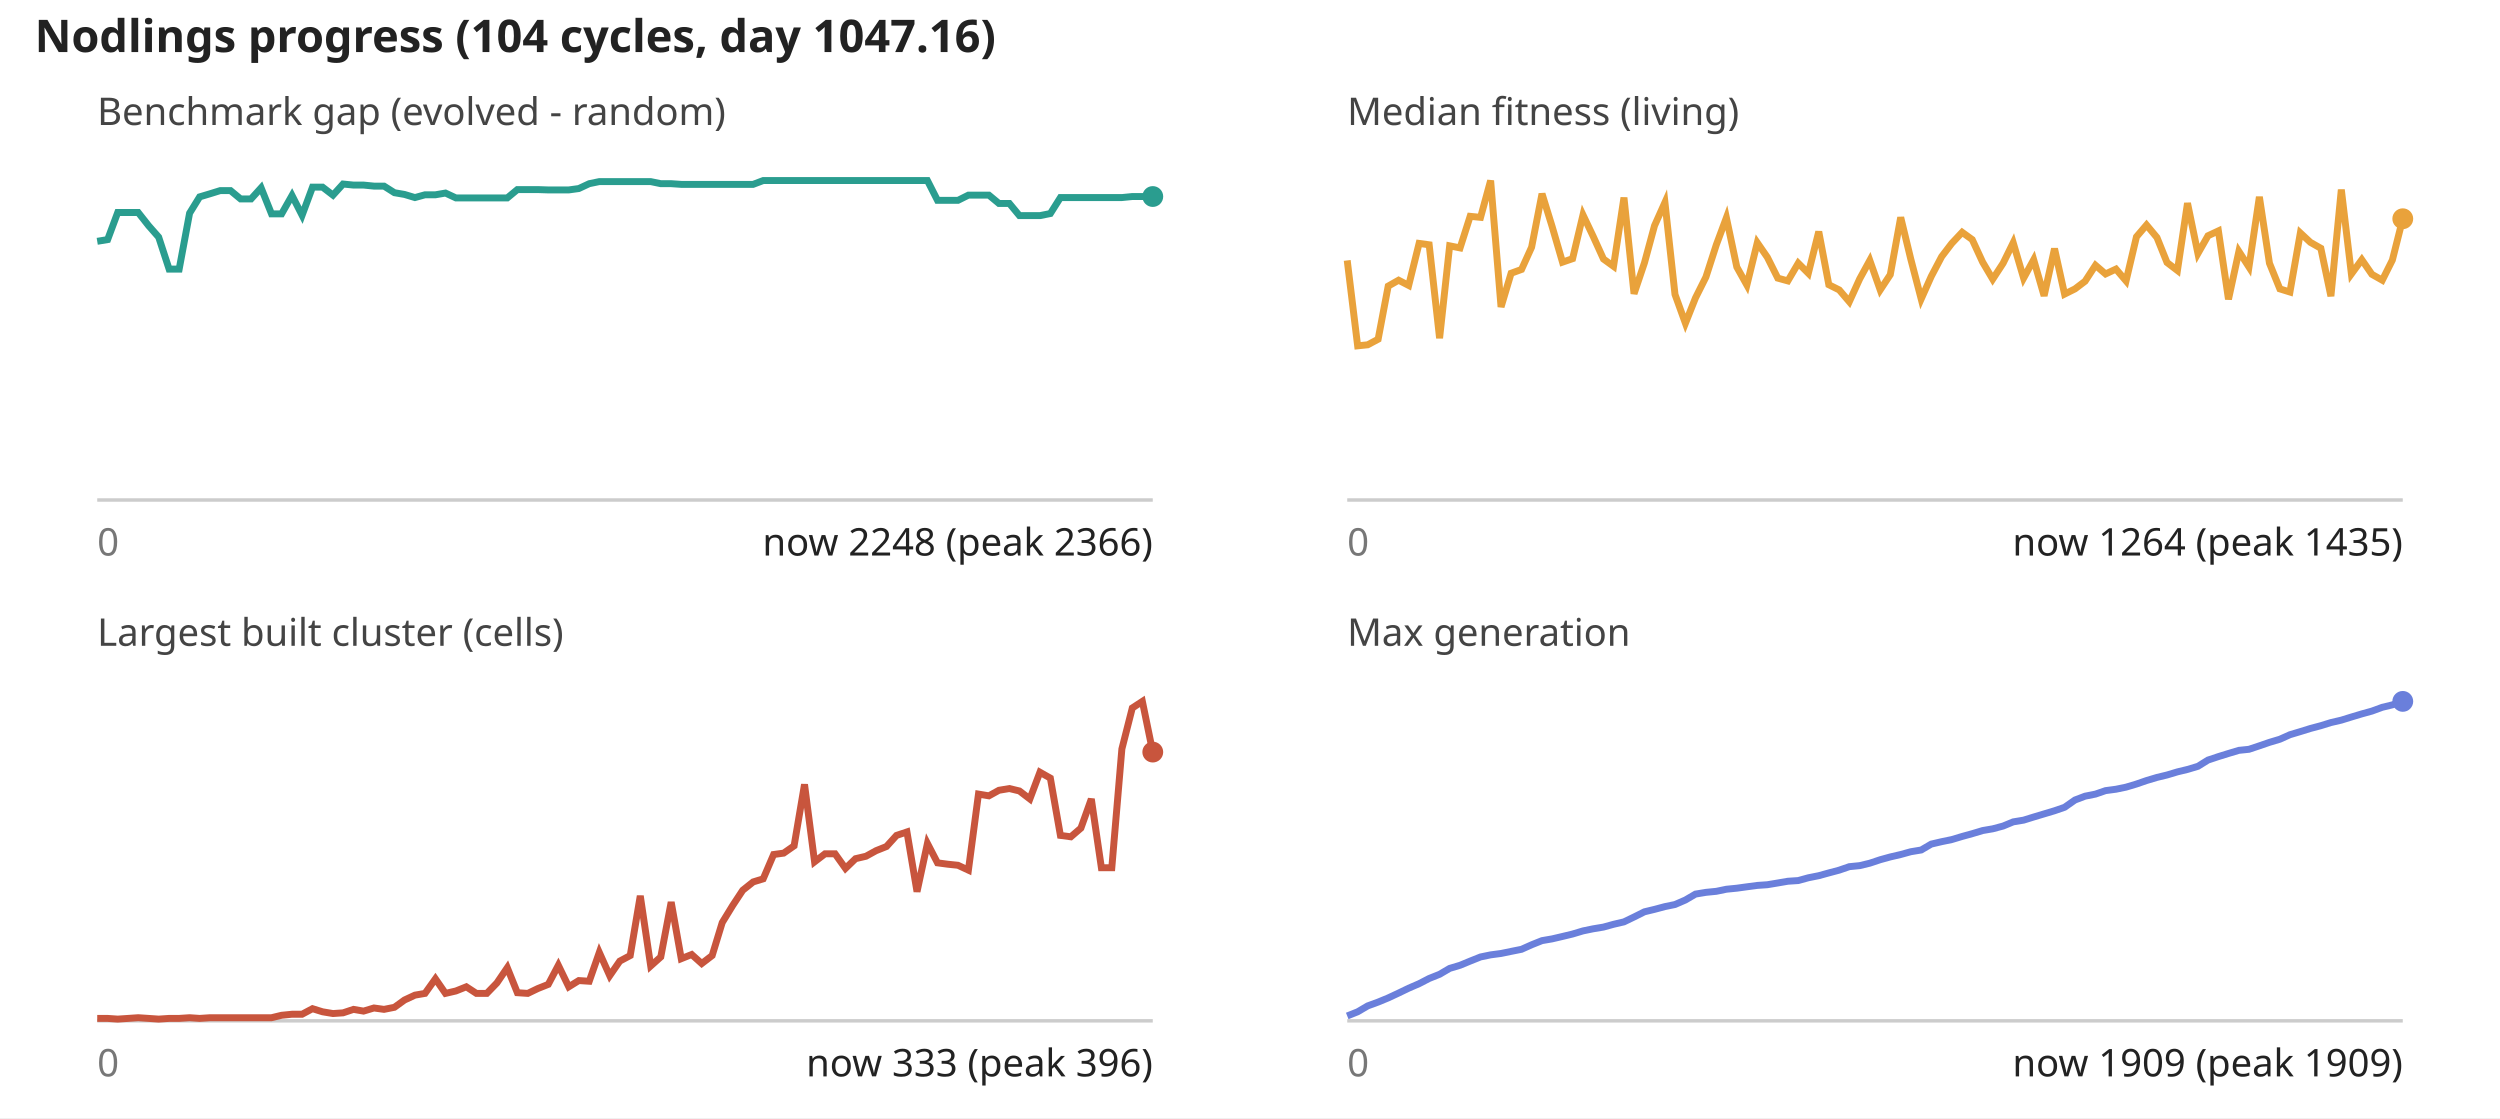
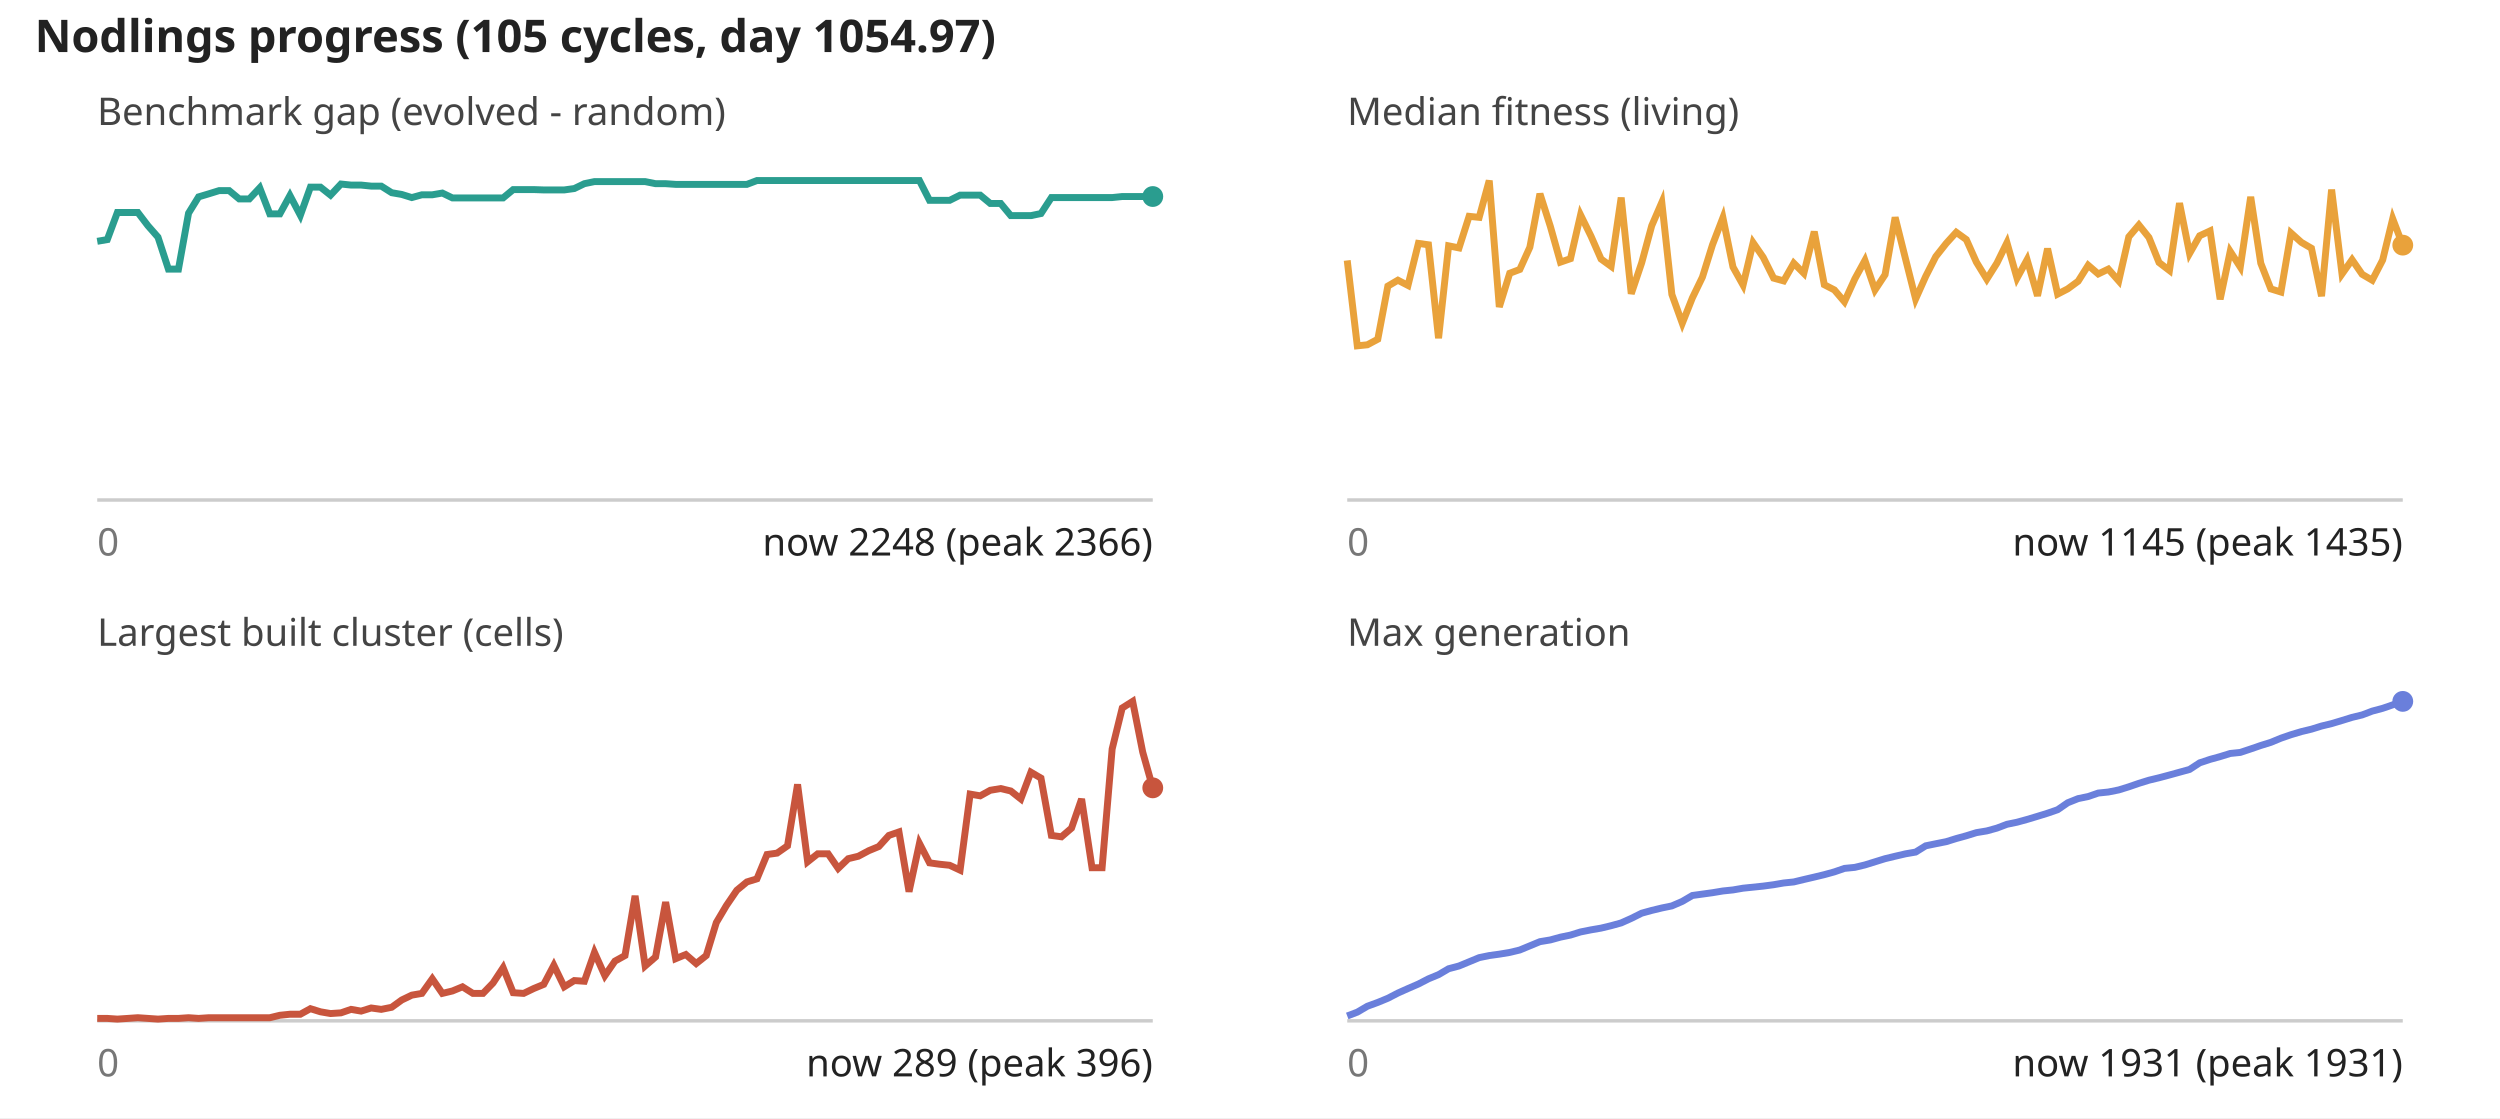
<svg xmlns="http://www.w3.org/2000/svg" viewBox="0 0 720 322" font-family="sans-serif" font-size="11">
  <rect width="100%" height="100%" fill="#fff" />
-   <text x="10" y="15" font-size="13" font-weight="bold" fill="#222">Nodlings progress (104 cycles, day 1047.16)</text>
+   <text x="10" y="15" font-size="13" font-weight="bold" fill="#222">Nodlings progress (105 cycles, day 1054.97)</text>
  <text x="28" y="36" fill="#444">Benchmark gap (evolved - random)</text>
  <line x1="28" y1="144" x2="332" y2="144" stroke="#ccc" />
-   <polyline fill="none" stroke="#2a9d8f" stroke-width="2" points="28.0,69.5 31.0,69.0 33.9,61.2 36.9,61.2 39.8,61.2 42.8,65.0 45.7,68.3 48.7,77.5 51.6,77.5 54.6,61.4 57.5,56.7 60.5,55.8 63.4,54.9 66.4,54.9 69.3,57.3 72.3,57.3 75.2,54.1 78.2,61.6 81.1,61.6 84.1,56.3 87.0,62.0 90.0,53.9 92.9,53.9 95.9,56.2 98.8,53.0 101.8,53.3 104.7,53.3 107.7,53.6 110.6,53.6 113.6,55.5 116.5,56.0 119.5,56.9 122.4,56.1 125.4,56.1 128.3,55.6 131.3,57.0 134.3,57.0 137.2,57.0 140.2,57.0 143.1,57.0 146.1,57.0 149.0,54.6 152.0,54.6 154.9,54.6 157.9,54.7 160.8,54.7 163.8,54.7 166.7,54.3 169.7,52.9 172.6,52.3 175.6,52.3 178.5,52.3 181.5,52.3 184.4,52.3 187.4,52.3 190.3,52.9 193.3,52.9 196.2,53.1 199.2,53.1 202.1,53.1 205.1,53.1 208.0,53.1 211.0,53.1 213.9,53.1 216.9,53.1 219.8,52.0 222.8,52.0 225.7,52.0 228.7,52.0 231.7,52.0 234.6,52.0 237.6,52.0 240.5,52.0 243.5,52.0 246.4,52.0 249.4,52.0 252.3,52.0 255.3,52.0 258.2,52.0 261.2,52.0 264.1,52.0 267.1,52.0 270.0,57.7 273.0,57.7 275.9,57.7 278.9,56.2 281.8,56.2 284.8,56.2 287.7,58.6 290.7,58.6 293.6,62.1 296.6,62.1 299.5,62.1 302.5,61.5 305.4,56.9 308.4,56.9 311.3,56.9 314.3,56.9 317.2,56.9 320.2,56.9 323.1,56.9 326.1,56.6 329.0,56.6 332.0,56.6" />
+   <polyline fill="none" stroke="#2a9d8f" stroke-width="2" points="28.0,69.5 30.9,69.0 33.8,61.2 36.8,61.2 39.7,61.2 42.6,65.0 45.5,68.3 48.5,77.5 51.4,77.5 54.3,61.4 57.2,56.7 60.2,55.8 63.1,54.9 66.0,54.9 68.9,57.3 71.8,57.3 74.8,54.1 77.7,61.6 80.6,61.6 83.5,56.3 86.5,62.0 89.4,53.9 92.3,53.9 95.2,56.2 98.2,53.0 101.1,53.3 104.0,53.3 106.9,53.6 109.8,53.6 112.8,55.5 115.7,56.0 118.6,56.9 121.5,56.1 124.5,56.1 127.4,55.6 130.3,57.0 133.2,57.0 136.2,57.0 139.1,57.0 142.0,57.0 144.9,57.0 147.8,54.6 150.8,54.6 153.7,54.6 156.6,54.7 159.5,54.7 162.5,54.7 165.4,54.3 168.3,52.9 171.2,52.3 174.2,52.3 177.1,52.3 180.0,52.3 182.9,52.3 185.8,52.3 188.8,52.9 191.7,52.9 194.6,53.1 197.5,53.1 200.5,53.1 203.4,53.1 206.3,53.1 209.2,53.1 212.2,53.1 215.1,53.1 218.0,52.0 220.9,52.0 223.8,52.0 226.8,52.0 229.7,52.0 232.6,52.0 235.5,52.0 238.5,52.0 241.4,52.0 244.3,52.0 247.2,52.0 250.2,52.0 253.1,52.0 256.0,52.0 258.9,52.0 261.8,52.0 264.8,52.0 267.7,57.7 270.6,57.7 273.5,57.7 276.5,56.2 279.4,56.2 282.3,56.2 285.2,58.6 288.2,58.6 291.1,62.1 294.0,62.1 296.9,62.1 299.8,61.5 302.8,56.9 305.7,56.9 308.6,56.9 311.5,56.9 314.5,56.9 317.4,56.9 320.3,56.9 323.2,56.6 326.2,56.6 329.1,56.6 332.0,56.6" />
  <circle cx="332.0" cy="56.6" r="3" fill="#2a9d8f" />
  <text x="28" y="160" fill="#777">0</text>
  <text x="332" y="160" text-anchor="end" fill="#222">now 2248 (peak 2366)</text>
  <text x="388" y="36" fill="#444">Median fitness (living)</text>
  <line x1="388" y1="144" x2="692" y2="144" stroke="#ccc" />
-   <polyline fill="none" stroke="#e9a23b" stroke-width="2" points="388.0,75.0 391.0,99.6 393.9,99.3 396.9,97.7 399.8,82.4 402.8,80.7 405.7,82.2 408.7,70.1 411.6,70.5 414.6,97.4 417.5,70.8 420.5,71.4 423.4,62.3 426.4,62.6 429.3,52.0 432.3,88.4 435.2,78.7 438.2,77.6 441.1,71.2 444.1,55.8 447.0,65.2 450.0,75.5 452.9,74.5 455.9,61.9 458.8,68.0 461.8,74.6 464.7,76.7 467.7,56.9 470.6,84.6 473.6,75.7 476.5,65.0 479.5,58.3 482.4,84.8 485.4,93.1 488.3,85.8 491.3,79.8 494.3,70.5 497.2,62.7 500.2,76.9 503.1,82.1 506.1,69.9 509.0,74.1 512.0,80.1 514.9,80.9 517.9,75.8 520.8,78.7 523.8,66.7 526.7,82.0 529.7,83.5 532.6,86.9 535.6,80.3 538.5,75.0 541.5,83.5 544.4,79.1 547.4,62.6 550.3,74.6 553.3,86.1 556.2,79.6 559.2,73.9 562.1,70.1 565.1,66.9 568.0,69.0 571.0,75.5 573.9,80.4 576.9,75.8 579.8,69.9 582.8,80.1 585.7,74.8 588.7,85.2 591.7,71.6 594.6,84.7 597.6,83.2 600.5,81.0 603.5,76.4 606.4,78.9 609.4,77.5 612.3,80.9 615.3,68.2 618.2,64.8 621.2,68.4 624.1,75.6 627.1,77.9 630.0,58.5 633.0,73.0 635.9,67.9 638.9,66.5 641.8,86.2 644.8,72.4 647.7,76.9 650.7,56.7 653.6,75.8 656.6,83.2 659.5,84.1 662.5,67.1 665.4,69.8 668.4,71.5 671.3,85.3 674.3,54.6 677.2,78.9 680.2,74.8 683.1,79.0 686.1,80.7 689.0,74.9 692.0,63.0" />
-   <circle cx="692.0" cy="63.0" r="3" fill="#e9a23b" />
+   <polyline fill="none" stroke="#e9a23b" stroke-width="2" points="388.0,75.0 390.9,99.6 393.8,99.3 396.8,97.7 399.7,82.4 402.6,80.7 405.5,82.2 408.5,70.1 411.4,70.5 414.3,97.4 417.2,70.8 420.2,71.4 423.1,62.3 426.0,62.6 428.9,52.0 431.8,88.4 434.8,78.7 437.7,77.6 440.6,71.2 443.5,55.8 446.5,65.2 449.4,75.5 452.3,74.5 455.2,61.9 458.2,68.0 461.1,74.6 464.0,76.7 466.9,56.9 469.8,84.6 472.8,75.7 475.7,65.0 478.6,58.3 481.5,84.8 484.5,93.1 487.4,85.8 490.3,79.8 493.2,70.5 496.2,62.7 499.1,76.9 502.0,82.1 504.9,69.9 507.8,74.1 510.8,80.1 513.7,80.9 516.6,75.8 519.5,78.7 522.5,66.7 525.4,82.0 528.3,83.5 531.2,86.9 534.2,80.3 537.1,75.0 540.0,83.5 542.9,79.1 545.8,62.6 548.8,74.6 551.7,86.1 554.6,79.6 557.5,73.9 560.5,70.1 563.4,66.9 566.3,69.0 569.2,75.5 572.2,80.4 575.1,75.8 578.0,69.9 580.9,80.1 583.8,74.8 586.8,85.2 589.7,71.6 592.6,84.7 595.5,83.2 598.5,81.0 601.4,76.4 604.3,78.9 607.2,77.5 610.2,80.9 613.1,68.2 616.0,64.8 618.9,68.4 621.8,75.6 624.8,77.9 627.7,58.5 630.6,73.0 633.5,67.9 636.5,66.5 639.4,86.2 642.3,72.4 645.2,76.9 648.2,56.7 651.1,75.8 654.0,83.2 656.9,84.1 659.8,67.1 662.8,69.8 665.7,71.5 668.6,85.3 671.5,54.6 674.5,78.9 677.4,74.8 680.3,79.0 683.2,80.7 686.2,74.9 689.1,63.0 692.0,70.6" />
+   <circle cx="692.0" cy="70.6" r="3" fill="#e9a23b" />
  <text x="388" y="160" fill="#777">0</text>
-   <text x="692" y="160" text-anchor="end" fill="#222">now 1264 (peak 1435)</text>
+   <text x="692" y="160" text-anchor="end" fill="#222">now 1145 (peak 1435)</text>
  <text x="28" y="186" fill="#444">Largest built cluster (cells)</text>
  <line x1="28" y1="294" x2="332" y2="294" stroke="#ccc" />
-   <polyline fill="none" stroke="#c8553d" stroke-width="2" points="28.0,293.3 31.0,293.3 33.9,293.5 36.9,293.3 39.8,293.1 42.8,293.3 45.7,293.5 48.7,293.3 51.6,293.3 54.6,293.1 57.5,293.3 60.5,293.1 63.4,293.1 66.4,293.1 69.3,293.1 72.3,293.1 75.2,293.1 78.2,293.1 81.1,292.4 84.1,292.1 87.0,292.1 90.0,290.5 92.9,291.4 95.9,291.9 98.8,291.7 101.8,290.7 104.7,291.2 107.7,290.3 110.6,290.7 113.6,290.1 116.5,288.0 119.5,286.6 122.4,286.1 125.4,281.9 128.3,286.1 131.3,285.4 134.3,284.2 137.2,286.1 140.2,286.1 143.1,283.1 146.1,278.7 149.0,285.9 152.0,286.1 154.9,284.7 157.9,283.5 160.8,278.0 163.8,284.2 166.7,282.4 169.7,282.6 172.6,274.3 175.6,281.0 178.5,276.8 181.5,275.2 184.4,258.0 187.4,278.2 190.3,275.6 193.3,259.8 196.2,276.1 199.2,274.9 202.1,277.5 205.1,275.2 208.0,265.7 211.0,260.8 213.9,256.4 216.9,254.0 219.8,253.1 222.8,246.1 225.7,245.7 228.7,243.6 231.7,225.9 234.6,248.2 237.6,245.9 240.5,245.9 243.5,250.1 246.4,247.3 249.4,246.6 252.3,245.0 255.3,243.8 258.2,240.6 261.2,239.6 264.1,256.8 267.1,242.9 270.0,248.5 273.0,248.9 275.9,249.2 278.9,250.6 281.8,228.7 284.8,229.2 287.7,227.6 290.7,227.1 293.6,227.8 296.6,230.1 299.5,222.4 302.5,224.1 305.4,240.6 308.4,241.0 311.3,238.5 314.3,230.1 317.2,249.9 320.2,249.9 323.1,215.7 326.1,203.9 329.0,202.0 332.0,216.6" />
-   <circle cx="332.0" cy="216.6" r="3" fill="#c8553d" />
+   <polyline fill="none" stroke="#c8553d" stroke-width="2" points="28.0,293.3 30.9,293.3 33.8,293.5 36.8,293.3 39.7,293.1 42.6,293.3 45.5,293.5 48.5,293.3 51.4,293.3 54.3,293.1 57.2,293.3 60.2,293.1 63.1,293.1 66.0,293.1 68.9,293.1 71.8,293.1 74.8,293.1 77.7,293.1 80.6,292.4 83.5,292.1 86.5,292.1 89.4,290.5 92.3,291.4 95.2,291.9 98.2,291.7 101.1,290.7 104.0,291.2 106.9,290.3 109.8,290.7 112.8,290.1 115.7,288.0 118.6,286.6 121.5,286.1 124.5,281.9 127.4,286.1 130.3,285.4 133.2,284.2 136.2,286.1 139.1,286.1 142.0,283.1 144.9,278.7 147.8,285.9 150.8,286.1 153.7,284.7 156.6,283.5 159.5,278.0 162.5,284.2 165.4,282.4 168.3,282.6 171.2,274.3 174.2,281.0 177.1,276.8 180.0,275.2 182.9,258.0 185.8,278.2 188.8,275.6 191.7,259.8 194.6,276.1 197.5,274.9 200.5,277.5 203.4,275.2 206.3,265.7 209.2,260.8 212.2,256.4 215.1,254.0 218.0,253.1 220.9,246.1 223.8,245.7 226.8,243.6 229.7,225.9 232.6,248.2 235.5,245.9 238.5,245.9 241.4,250.1 244.3,247.3 247.2,246.6 250.2,245.0 253.1,243.8 256.0,240.6 258.9,239.6 261.8,256.8 264.8,242.9 267.7,248.5 270.6,248.9 273.5,249.2 276.5,250.6 279.4,228.7 282.3,229.2 285.2,227.6 288.2,227.1 291.1,227.8 294.0,230.1 296.9,222.4 299.8,224.1 302.8,240.6 305.7,241.0 308.6,238.5 311.5,230.1 314.5,249.9 317.4,249.9 320.3,215.7 323.2,203.9 326.2,202.0 329.1,216.6 332.0,226.9" />
+   <circle cx="332.0" cy="226.9" r="3" fill="#c8553d" />
  <text x="28" y="310" fill="#777">0</text>
-   <text x="332" y="310" text-anchor="end" fill="#222">now 333 (peak 396)</text>
+   <text x="332" y="310" text-anchor="end" fill="#222">now 289 (peak 396)</text>
  <text x="388" y="186" fill="#444">Max generation</text>
  <line x1="388" y1="294" x2="692" y2="294" stroke="#ccc" />
-   <polyline fill="none" stroke="#6a7fdb" stroke-width="2" points="388.0,292.6 391.0,291.4 393.9,289.7 396.9,288.6 399.8,287.4 402.8,286.0 405.7,284.6 408.7,283.3 411.6,281.8 414.6,280.6 417.5,278.9 420.5,278.0 423.4,276.8 426.4,275.6 429.3,275.0 432.3,274.6 435.2,274.0 438.2,273.4 441.1,272.1 444.1,270.9 447.0,270.4 450.0,269.7 452.9,269.0 455.9,268.1 458.8,267.5 461.8,267.0 464.7,266.2 467.7,265.5 470.6,264.1 473.6,262.6 476.5,261.9 479.5,261.1 482.4,260.5 485.4,259.2 488.3,257.5 491.3,257.0 494.3,256.7 497.2,256.1 500.2,255.8 503.1,255.4 506.1,255.0 509.0,254.8 512.0,254.3 514.9,253.8 517.9,253.6 520.8,252.8 523.8,252.2 526.7,251.4 529.7,250.6 532.6,249.6 535.6,249.3 538.5,248.6 541.5,247.6 544.4,246.8 547.4,246.1 550.3,245.3 553.3,244.8 556.2,243.1 559.2,242.4 562.1,241.8 565.1,240.9 568.0,240.1 571.0,239.2 573.9,238.7 576.9,237.9 579.8,236.7 582.8,236.2 585.7,235.3 588.7,234.4 591.7,233.5 594.6,232.5 597.6,230.4 600.5,229.3 603.5,228.7 606.4,227.7 609.4,227.3 612.3,226.7 615.3,225.8 618.2,224.8 621.2,223.9 624.1,223.2 627.1,222.3 630.0,221.6 633.0,220.7 635.9,218.9 638.9,217.9 641.8,217.0 644.8,216.1 647.7,215.8 650.7,214.8 653.6,213.8 656.6,212.9 659.5,211.6 662.5,210.7 665.4,209.8 668.4,209.0 671.3,208.1 674.3,207.4 677.2,206.5 680.2,205.6 683.1,204.8 686.1,203.7 689.0,203.0 692.0,202.0" />
+   <polyline fill="none" stroke="#6a7fdb" stroke-width="2" points="388.0,292.6 390.9,291.5 393.8,289.8 396.8,288.7 399.7,287.5 402.6,286.0 405.5,284.7 408.5,283.4 411.4,281.9 414.3,280.7 417.2,279.0 420.2,278.2 423.1,277.0 426.0,275.8 428.9,275.2 431.8,274.8 434.8,274.3 437.7,273.6 440.6,272.4 443.5,271.2 446.5,270.7 449.4,269.9 452.3,269.3 455.2,268.4 458.2,267.8 461.1,267.3 464.0,266.6 466.9,265.8 469.8,264.5 472.8,263.0 475.7,262.2 478.6,261.5 481.5,260.9 484.5,259.6 487.4,257.9 490.3,257.5 493.2,257.1 496.2,256.6 499.1,256.3 502.0,255.8 504.9,255.5 507.8,255.2 510.8,254.8 513.7,254.3 516.6,254.0 519.5,253.3 522.5,252.6 525.4,251.9 528.3,251.1 531.2,250.1 534.2,249.8 537.1,249.1 540.0,248.2 542.9,247.3 545.8,246.6 548.8,245.9 551.7,245.4 554.6,243.6 557.5,243.0 560.5,242.4 563.4,241.5 566.3,240.7 569.2,239.8 572.2,239.3 575.1,238.5 578.0,237.4 580.9,236.8 583.8,236.0 586.8,235.1 589.7,234.2 592.6,233.2 595.5,231.2 598.5,230.0 601.4,229.4 604.3,228.4 607.2,228.1 610.2,227.5 613.1,226.6 616.0,225.6 618.9,224.7 621.8,224.0 624.8,223.2 627.7,222.4 630.6,221.6 633.5,219.7 636.5,218.7 639.4,217.9 642.3,217.0 645.2,216.7 648.2,215.7 651.1,214.7 654.0,213.8 656.9,212.6 659.8,211.6 662.8,210.7 665.7,210.0 668.6,209.1 671.5,208.4 674.5,207.5 677.4,206.6 680.3,205.9 683.2,204.8 686.2,204.0 689.1,203.0 692.0,202.0" />
  <circle cx="692.0" cy="202.0" r="3" fill="#6a7fdb" />
  <text x="388" y="310" fill="#777">0</text>
-   <text x="692" y="310" text-anchor="end" fill="#222">now 1909 (peak 1909)</text>
+   <text x="692" y="310" text-anchor="end" fill="#222">now 1931 (peak 1931)</text>
</svg>
